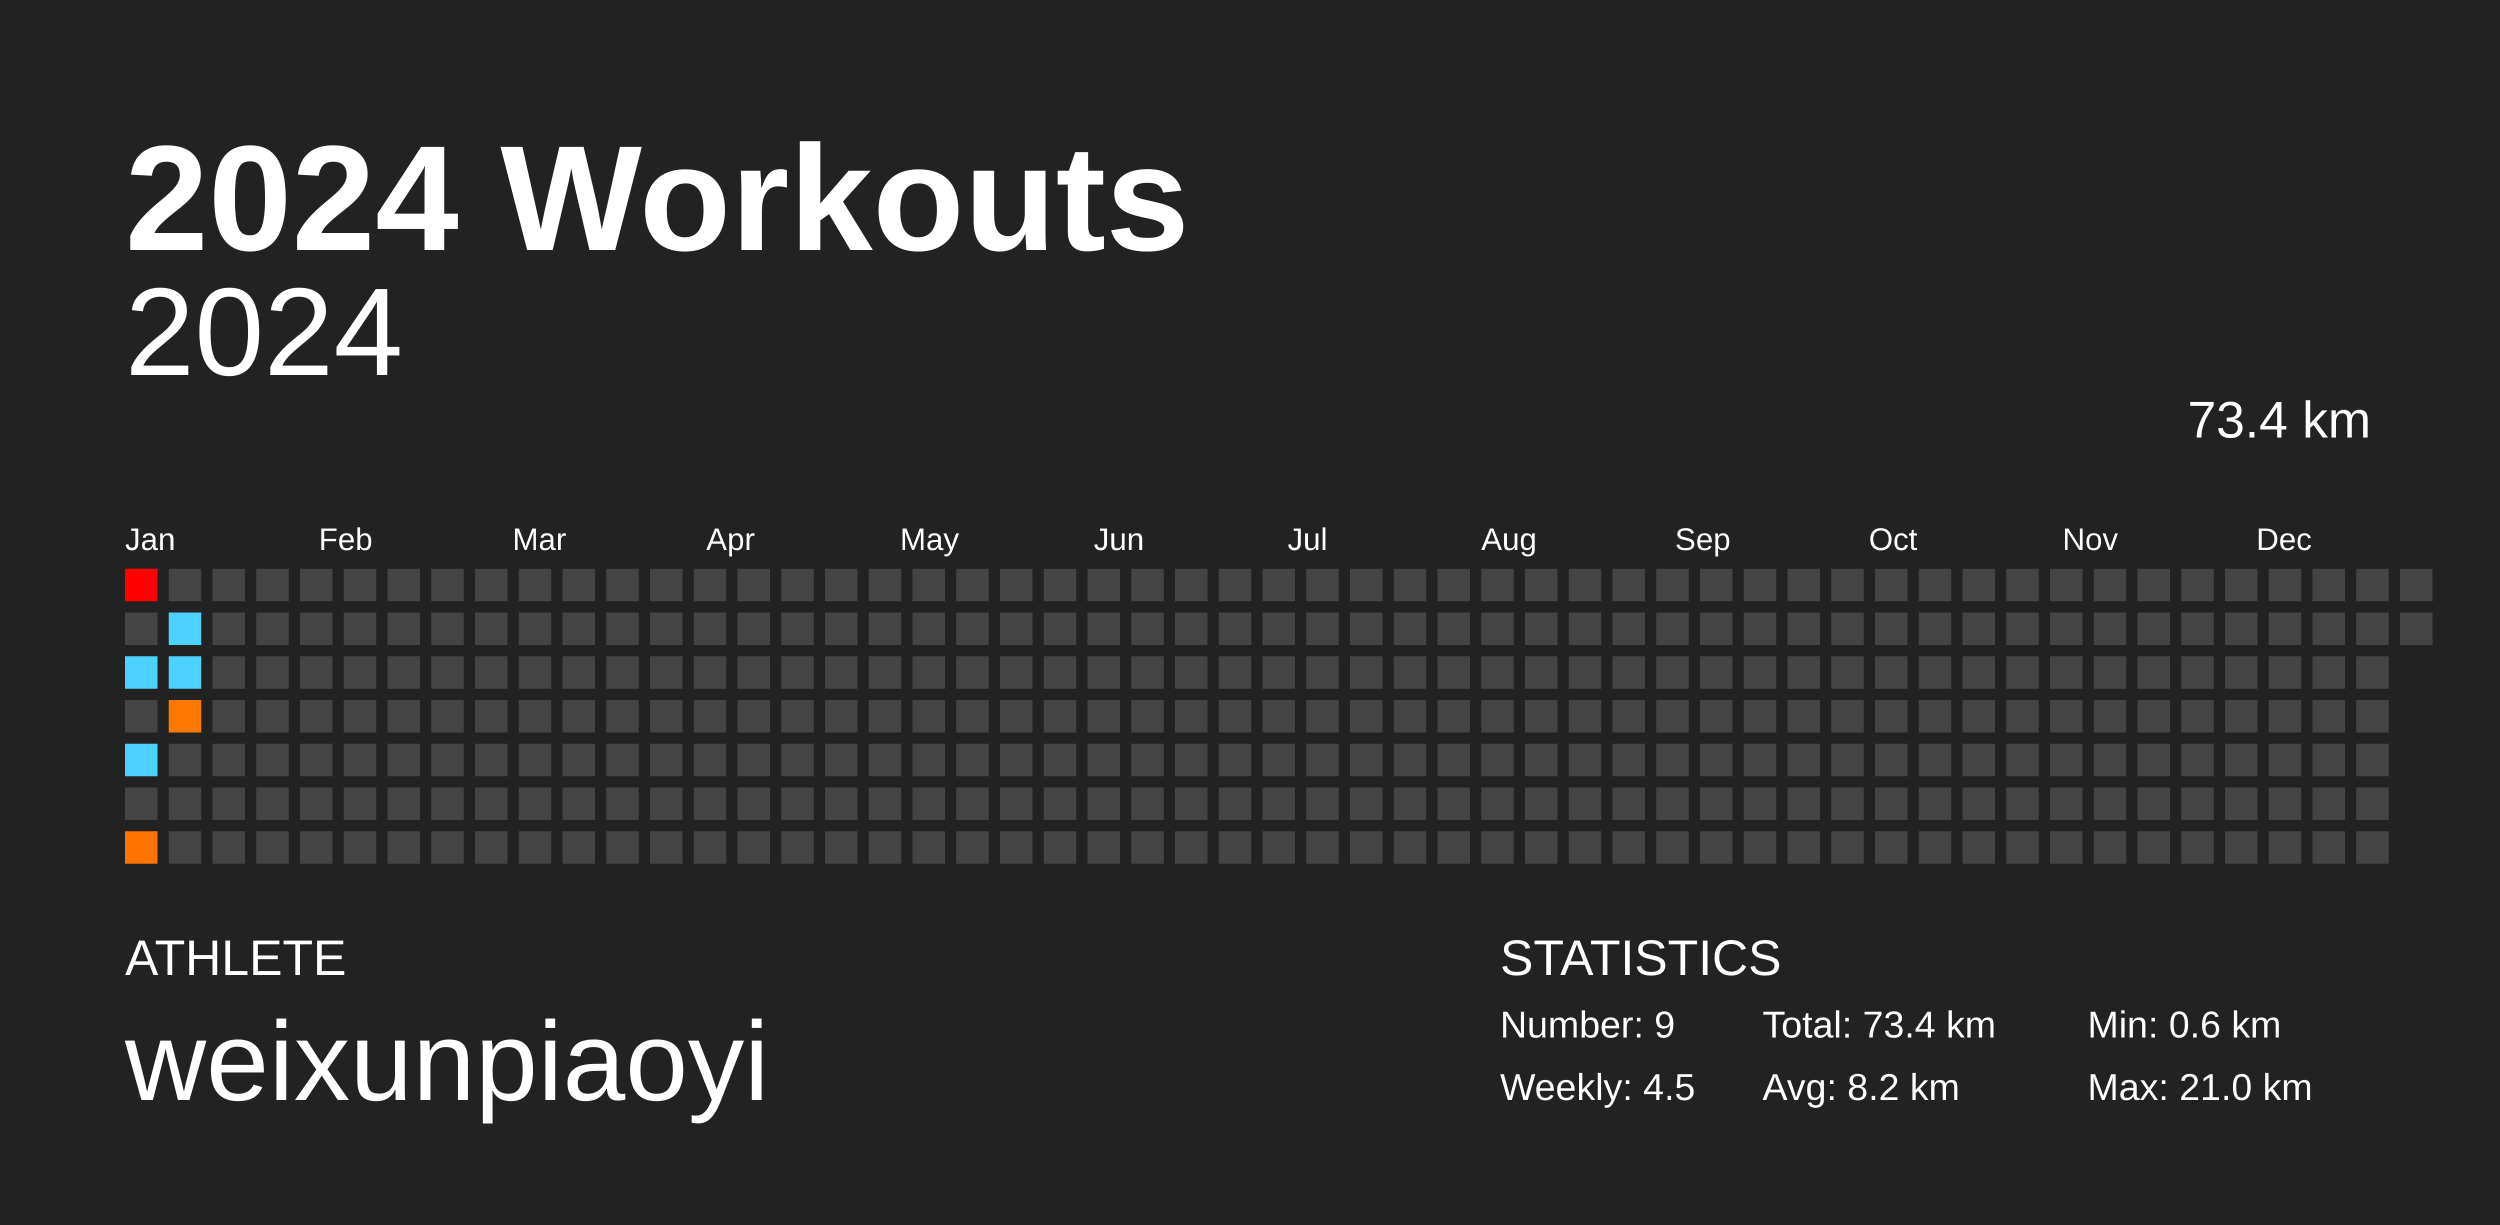
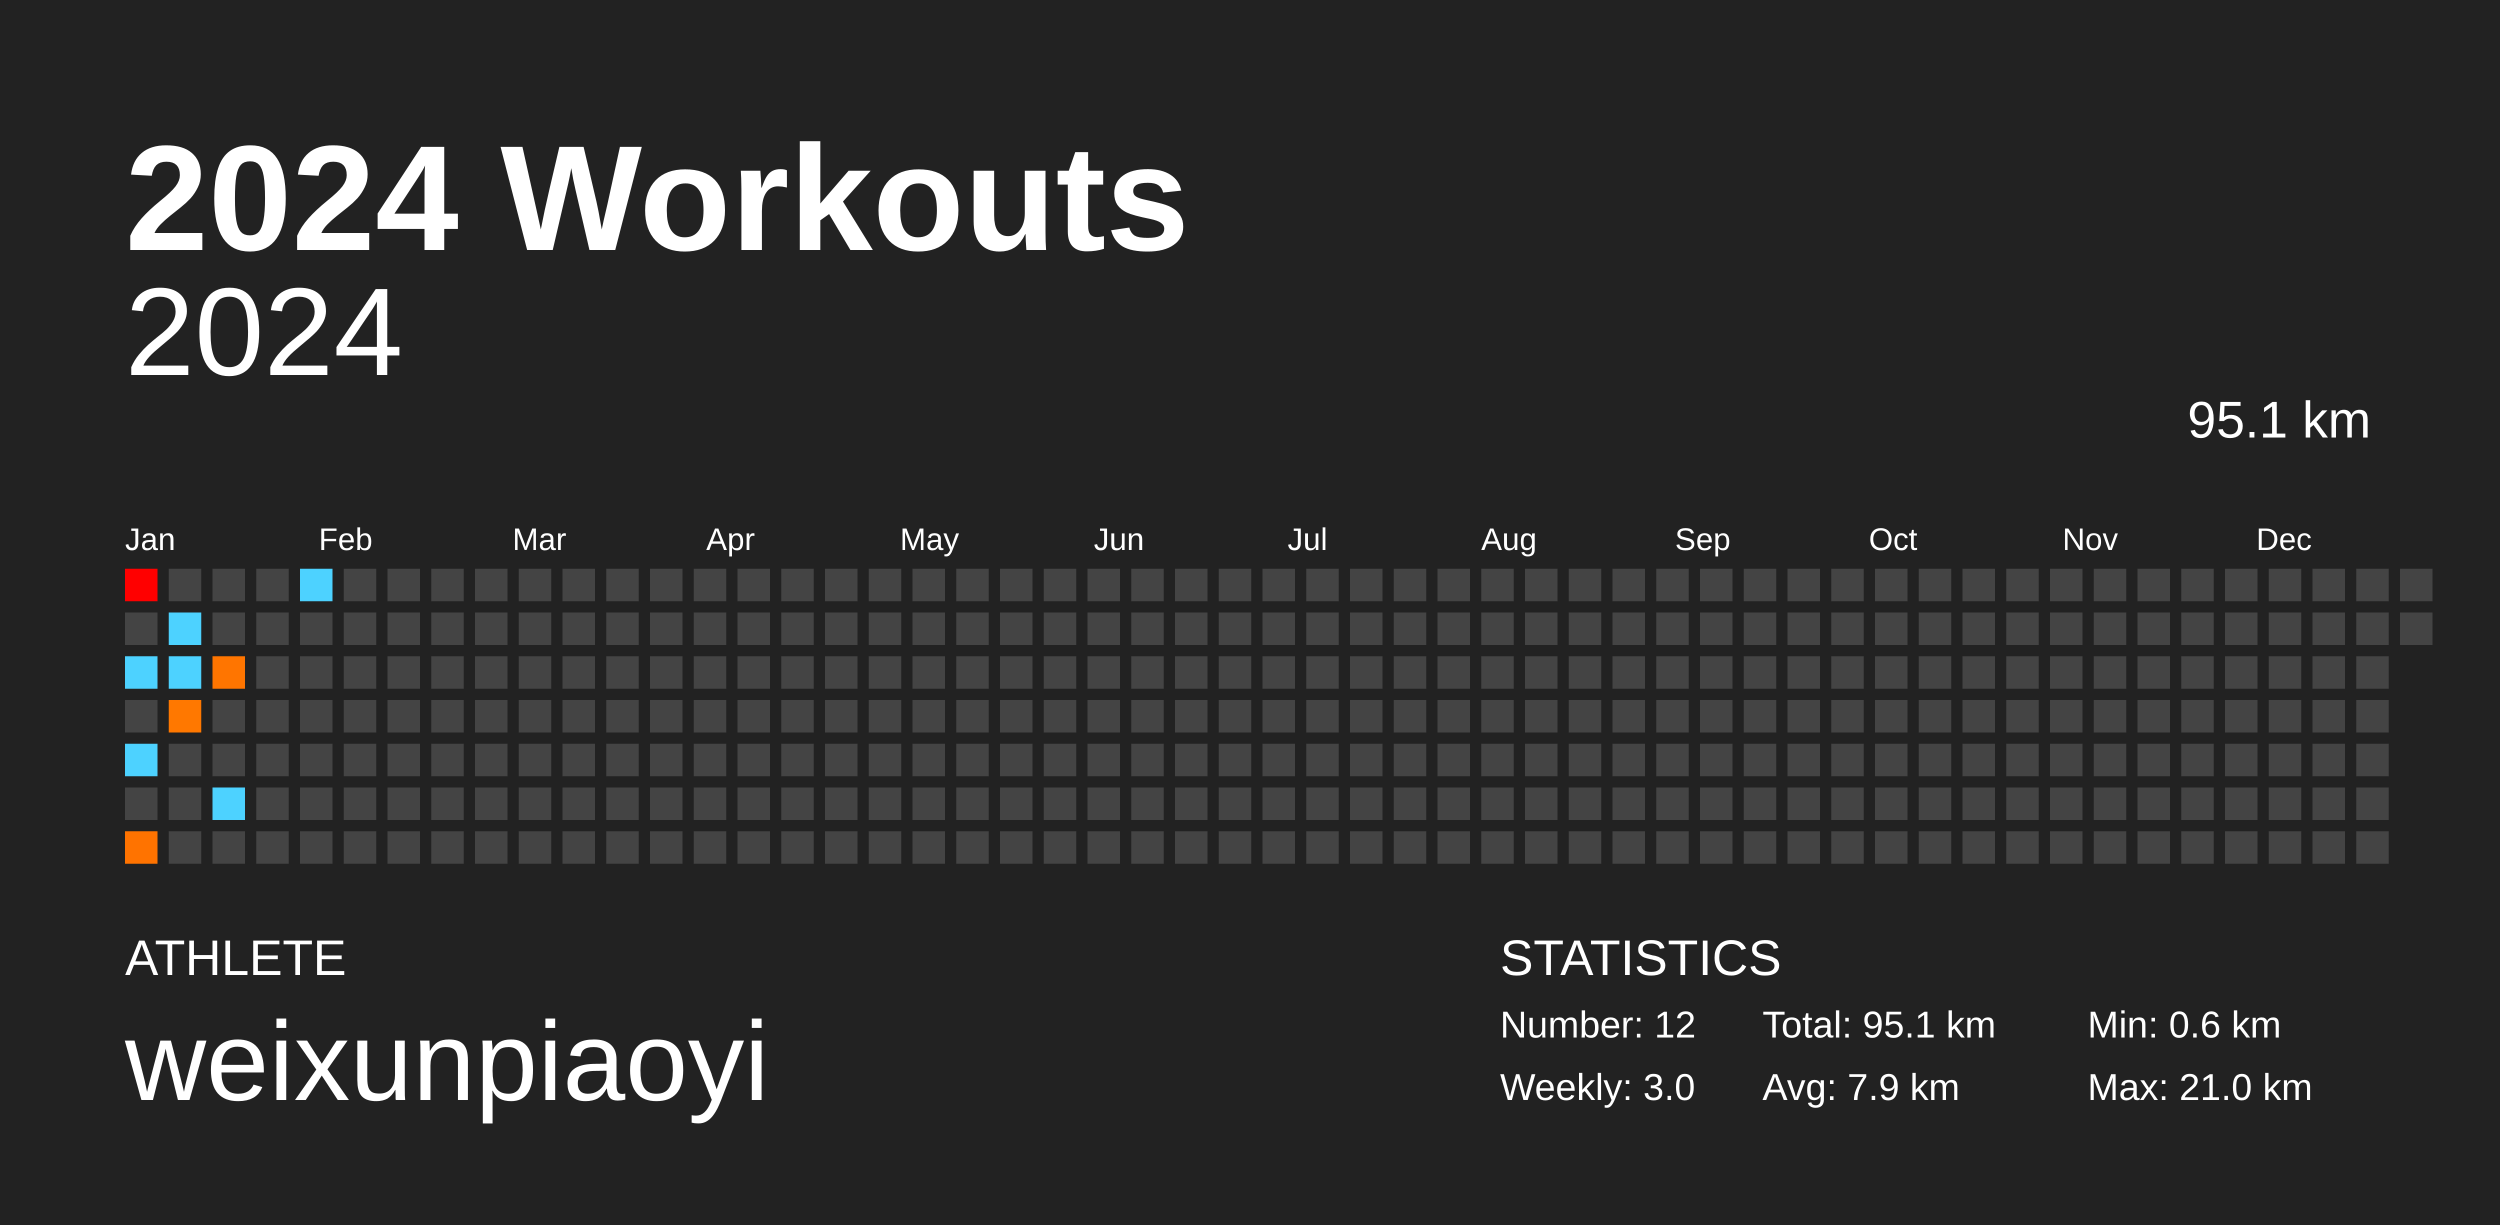
<svg xmlns="http://www.w3.org/2000/svg" baseProfile="full" height="98mm" version="1.1" viewBox="0,0,200,98" width="200mm">
  <defs />
  <rect fill="#222222" height="98" width="200" x="0" y="0" />
  <text fill="#FFFFFF" style="font-size:12px; font-family:Arial; font-weight:bold;" x="10" y="20">2024 Workouts</text>
  <text fill="#FFFFFF" style="font-size:4px; font-family:Arial" x="10" y="78">ATHLETE</text>
  <text fill="#FFFFFF" style="font-size:9px; font-family:Arial" x="10" y="88">weixunpiaoyi</text>
  <text fill="#FFFFFF" style="font-size:4px; font-family:Arial" x="120" y="78">STATISTICS</text>
-   <text fill="#FFFFFF" style="font-size:3px; font-family:Arial" x="120" y="83">Number: 9</text>
-   <text fill="#FFFFFF" style="font-size:3px; font-family:Arial" x="120" y="88">Weekly: 4.5</text>
-   <text fill="#FFFFFF" style="font-size:3px; font-family:Arial" x="141" y="83">Total: 73.4 km</text>
-   <text fill="#FFFFFF" style="font-size:3px; font-family:Arial" x="141" y="88">Avg: 8.2 km</text>
+   <text fill="#FFFFFF" style="font-size:3px; font-family:Arial" x="120" y="83">Number: 12</text>
+   <text fill="#FFFFFF" style="font-size:3px; font-family:Arial" x="120" y="88">Weekly: 3.0</text>
+   <text fill="#FFFFFF" style="font-size:3px; font-family:Arial" x="141" y="83">Total: 95.1 km</text>
+   <text fill="#FFFFFF" style="font-size:3px; font-family:Arial" x="141" y="88">Avg: 7.9 km</text>
  <text fill="#FFFFFF" style="font-size:3px; font-family:Arial" x="167" y="83">Min: 0.6 km</text>
  <text fill="#FFFFFF" style="font-size:3px; font-family:Arial" x="167" y="88">Max: 21.0 km</text>
  <text alignment-baseline="hanging" fill="#FFFFFF" style="font-size:10.0px; font-family:Arial;" x="10" y="30">2024</text>
-   <text alignment-baseline="hanging" fill="#FFFFFF" style="font-size:4.125px; font-family:Arial;" x="175" y="35">73.4 km</text>
+   <text alignment-baseline="hanging" fill="#FFFFFF" style="font-size:4.125px; font-family:Arial;" x="175" y="35">95.1 km</text>
  <text fill="#FFFFFF" style="font-size:2.5px; font-family:Arial" x="10.0" y="44">Jan</text>
  <text fill="#FFFFFF" style="font-size:2.5px; font-family:Arial" x="25.5" y="44">Feb</text>
  <text fill="#FFFFFF" style="font-size:2.5px; font-family:Arial" x="41.0" y="44">Mar</text>
  <text fill="#FFFFFF" style="font-size:2.5px; font-family:Arial" x="56.5" y="44">Apr</text>
  <text fill="#FFFFFF" style="font-size:2.5px; font-family:Arial" x="72.0" y="44">May</text>
  <text fill="#FFFFFF" style="font-size:2.5px; font-family:Arial" x="87.5" y="44">Jun</text>
  <text fill="#FFFFFF" style="font-size:2.5px; font-family:Arial" x="103.0" y="44">Jul</text>
  <text fill="#FFFFFF" style="font-size:2.5px; font-family:Arial" x="118.5" y="44">Aug</text>
  <text fill="#FFFFFF" style="font-size:2.5px; font-family:Arial" x="134.0" y="44">Sep</text>
  <text fill="#FFFFFF" style="font-size:2.5px; font-family:Arial" x="149.5" y="44">Oct</text>
  <text fill="#FFFFFF" style="font-size:2.5px; font-family:Arial" x="165.0" y="44">Nov</text>
  <text fill="#FFFFFF" style="font-size:2.5px; font-family:Arial" x="180.5" y="44">Dec</text>
  <rect fill="red" height="2.6" width="2.6" x="10.0" y="45.5" />
  <rect fill="#444444" height="2.6" width="2.6" x="10.0" y="49.0" />
  <rect fill="#4dd2ff" height="2.6" width="2.6" x="10.0" y="52.5" />
  <rect fill="#444444" height="2.6" width="2.6" x="10.0" y="56.0" />
  <rect fill="#4dd2ff" height="2.6" width="2.6" x="10.0" y="59.5" />
  <rect fill="#444444" height="2.6" width="2.6" x="10.0" y="63.0" />
-   <rect fill="#ff7400" height="2.6" width="2.6" x="10.0" y="66.5" />
+   <rect fill="#ff7300" height="2.6" width="2.6" x="10.0" y="66.5" />
  <rect fill="#444444" height="2.6" width="2.6" x="13.5" y="45.5" />
  <rect fill="#4dd2ff" height="2.6" width="2.6" x="13.5" y="49.0" />
  <rect fill="#4dd2ff" height="2.6" width="2.6" x="13.5" y="52.5" />
-   <rect fill="#ff7900" height="2.6" width="2.6" x="13.5" y="56.0" />
+   <rect fill="#ff7800" height="2.6" width="2.6" x="13.5" y="56.0" />
  <rect fill="#444444" height="2.6" width="2.6" x="13.5" y="59.5" />
  <rect fill="#444444" height="2.6" width="2.6" x="13.5" y="63.0" />
  <rect fill="#444444" height="2.6" width="2.6" x="13.5" y="66.5" />
  <rect fill="#444444" height="2.6" width="2.6" x="17.0" y="45.5" />
  <rect fill="#444444" height="2.6" width="2.6" x="17.0" y="49.0" />
-   <rect fill="#444444" height="2.6" width="2.6" x="17.0" y="52.5" />
+   <rect fill="#ff7500" height="2.6" width="2.6" x="17.0" y="52.5" />
  <rect fill="#444444" height="2.6" width="2.6" x="17.0" y="56.0" />
  <rect fill="#444444" height="2.6" width="2.6" x="17.0" y="59.5" />
-   <rect fill="#444444" height="2.6" width="2.6" x="17.0" y="63.0" />
+   <rect fill="#4dd2ff" height="2.6" width="2.6" x="17.0" y="63.0" />
  <rect fill="#444444" height="2.6" width="2.6" x="17.0" y="66.5" />
  <rect fill="#444444" height="2.6" width="2.6" x="20.5" y="45.5" />
  <rect fill="#444444" height="2.6" width="2.6" x="20.5" y="49.0" />
  <rect fill="#444444" height="2.6" width="2.6" x="20.5" y="52.5" />
  <rect fill="#444444" height="2.6" width="2.6" x="20.5" y="56.0" />
  <rect fill="#444444" height="2.6" width="2.6" x="20.5" y="59.5" />
  <rect fill="#444444" height="2.6" width="2.6" x="20.5" y="63.0" />
  <rect fill="#444444" height="2.6" width="2.6" x="20.5" y="66.5" />
-   <rect fill="#444444" height="2.6" width="2.6" x="24.0" y="45.5" />
+   <rect fill="#4dd2ff" height="2.6" width="2.6" x="24.0" y="45.5" />
  <rect fill="#444444" height="2.6" width="2.6" x="24.0" y="49.0" />
  <rect fill="#444444" height="2.6" width="2.6" x="24.0" y="52.5" />
  <rect fill="#444444" height="2.6" width="2.6" x="24.0" y="56.0" />
  <rect fill="#444444" height="2.6" width="2.6" x="24.0" y="59.5" />
  <rect fill="#444444" height="2.6" width="2.6" x="24.0" y="63.0" />
  <rect fill="#444444" height="2.6" width="2.6" x="24.0" y="66.5" />
  <rect fill="#444444" height="2.6" width="2.6" x="27.5" y="45.5" />
  <rect fill="#444444" height="2.6" width="2.6" x="27.5" y="49.0" />
  <rect fill="#444444" height="2.6" width="2.6" x="27.5" y="52.5" />
  <rect fill="#444444" height="2.6" width="2.6" x="27.5" y="56.0" />
  <rect fill="#444444" height="2.6" width="2.6" x="27.5" y="59.5" />
  <rect fill="#444444" height="2.6" width="2.6" x="27.5" y="63.0" />
  <rect fill="#444444" height="2.6" width="2.6" x="27.5" y="66.5" />
  <rect fill="#444444" height="2.6" width="2.6" x="31.0" y="45.5" />
  <rect fill="#444444" height="2.6" width="2.6" x="31.0" y="49.0" />
  <rect fill="#444444" height="2.6" width="2.6" x="31.0" y="52.5" />
  <rect fill="#444444" height="2.6" width="2.6" x="31.0" y="56.0" />
  <rect fill="#444444" height="2.6" width="2.6" x="31.0" y="59.5" />
  <rect fill="#444444" height="2.6" width="2.6" x="31.0" y="63.0" />
  <rect fill="#444444" height="2.6" width="2.6" x="31.0" y="66.5" />
  <rect fill="#444444" height="2.6" width="2.6" x="34.5" y="45.5" />
  <rect fill="#444444" height="2.6" width="2.6" x="34.5" y="49.0" />
  <rect fill="#444444" height="2.6" width="2.6" x="34.5" y="52.5" />
  <rect fill="#444444" height="2.6" width="2.6" x="34.5" y="56.0" />
  <rect fill="#444444" height="2.6" width="2.6" x="34.5" y="59.5" />
  <rect fill="#444444" height="2.6" width="2.6" x="34.5" y="63.0" />
  <rect fill="#444444" height="2.6" width="2.6" x="34.5" y="66.5" />
  <rect fill="#444444" height="2.6" width="2.6" x="38.0" y="45.5" />
  <rect fill="#444444" height="2.6" width="2.6" x="38.0" y="49.0" />
  <rect fill="#444444" height="2.6" width="2.6" x="38.0" y="52.5" />
  <rect fill="#444444" height="2.6" width="2.6" x="38.0" y="56.0" />
  <rect fill="#444444" height="2.6" width="2.6" x="38.0" y="59.5" />
  <rect fill="#444444" height="2.6" width="2.6" x="38.0" y="63.0" />
  <rect fill="#444444" height="2.6" width="2.6" x="38.0" y="66.5" />
  <rect fill="#444444" height="2.6" width="2.6" x="41.5" y="45.5" />
  <rect fill="#444444" height="2.6" width="2.6" x="41.5" y="49.0" />
  <rect fill="#444444" height="2.6" width="2.6" x="41.5" y="52.5" />
  <rect fill="#444444" height="2.6" width="2.6" x="41.5" y="56.0" />
  <rect fill="#444444" height="2.6" width="2.6" x="41.5" y="59.5" />
  <rect fill="#444444" height="2.6" width="2.6" x="41.5" y="63.0" />
  <rect fill="#444444" height="2.6" width="2.6" x="41.5" y="66.5" />
  <rect fill="#444444" height="2.6" width="2.6" x="45.0" y="45.5" />
  <rect fill="#444444" height="2.6" width="2.6" x="45.0" y="49.0" />
  <rect fill="#444444" height="2.6" width="2.6" x="45.0" y="52.5" />
  <rect fill="#444444" height="2.6" width="2.6" x="45.0" y="56.0" />
  <rect fill="#444444" height="2.6" width="2.6" x="45.0" y="59.5" />
  <rect fill="#444444" height="2.6" width="2.6" x="45.0" y="63.0" />
  <rect fill="#444444" height="2.6" width="2.6" x="45.0" y="66.5" />
  <rect fill="#444444" height="2.6" width="2.6" x="48.5" y="45.5" />
  <rect fill="#444444" height="2.6" width="2.6" x="48.5" y="49.0" />
  <rect fill="#444444" height="2.6" width="2.6" x="48.5" y="52.5" />
  <rect fill="#444444" height="2.6" width="2.6" x="48.5" y="56.0" />
  <rect fill="#444444" height="2.6" width="2.6" x="48.5" y="59.5" />
  <rect fill="#444444" height="2.6" width="2.6" x="48.5" y="63.0" />
  <rect fill="#444444" height="2.6" width="2.6" x="48.5" y="66.5" />
  <rect fill="#444444" height="2.6" width="2.6" x="52.0" y="45.5" />
  <rect fill="#444444" height="2.6" width="2.6" x="52.0" y="49.0" />
  <rect fill="#444444" height="2.6" width="2.6" x="52.0" y="52.5" />
  <rect fill="#444444" height="2.6" width="2.6" x="52.0" y="56.0" />
  <rect fill="#444444" height="2.6" width="2.6" x="52.0" y="59.5" />
  <rect fill="#444444" height="2.6" width="2.6" x="52.0" y="63.0" />
  <rect fill="#444444" height="2.6" width="2.6" x="52.0" y="66.5" />
  <rect fill="#444444" height="2.6" width="2.6" x="55.5" y="45.5" />
  <rect fill="#444444" height="2.6" width="2.6" x="55.5" y="49.0" />
  <rect fill="#444444" height="2.6" width="2.6" x="55.5" y="52.5" />
  <rect fill="#444444" height="2.6" width="2.6" x="55.5" y="56.0" />
  <rect fill="#444444" height="2.6" width="2.6" x="55.5" y="59.5" />
  <rect fill="#444444" height="2.6" width="2.6" x="55.5" y="63.0" />
  <rect fill="#444444" height="2.6" width="2.6" x="55.5" y="66.5" />
  <rect fill="#444444" height="2.6" width="2.6" x="59.0" y="45.5" />
  <rect fill="#444444" height="2.6" width="2.6" x="59.0" y="49.0" />
  <rect fill="#444444" height="2.6" width="2.6" x="59.0" y="52.5" />
  <rect fill="#444444" height="2.6" width="2.6" x="59.0" y="56.0" />
  <rect fill="#444444" height="2.6" width="2.6" x="59.0" y="59.5" />
  <rect fill="#444444" height="2.6" width="2.6" x="59.0" y="63.0" />
  <rect fill="#444444" height="2.6" width="2.6" x="59.0" y="66.5" />
  <rect fill="#444444" height="2.6" width="2.6" x="62.5" y="45.5" />
  <rect fill="#444444" height="2.6" width="2.6" x="62.5" y="49.0" />
  <rect fill="#444444" height="2.6" width="2.6" x="62.5" y="52.5" />
  <rect fill="#444444" height="2.6" width="2.6" x="62.5" y="56.0" />
  <rect fill="#444444" height="2.6" width="2.6" x="62.5" y="59.5" />
  <rect fill="#444444" height="2.6" width="2.6" x="62.5" y="63.0" />
  <rect fill="#444444" height="2.6" width="2.6" x="62.5" y="66.5" />
  <rect fill="#444444" height="2.6" width="2.6" x="66.0" y="45.5" />
  <rect fill="#444444" height="2.6" width="2.6" x="66.0" y="49.0" />
  <rect fill="#444444" height="2.6" width="2.6" x="66.0" y="52.5" />
  <rect fill="#444444" height="2.6" width="2.6" x="66.0" y="56.0" />
  <rect fill="#444444" height="2.6" width="2.6" x="66.0" y="59.5" />
  <rect fill="#444444" height="2.6" width="2.6" x="66.0" y="63.0" />
  <rect fill="#444444" height="2.6" width="2.6" x="66.0" y="66.5" />
  <rect fill="#444444" height="2.6" width="2.6" x="69.5" y="45.5" />
  <rect fill="#444444" height="2.6" width="2.6" x="69.5" y="49.0" />
  <rect fill="#444444" height="2.6" width="2.6" x="69.5" y="52.5" />
  <rect fill="#444444" height="2.6" width="2.6" x="69.5" y="56.0" />
  <rect fill="#444444" height="2.6" width="2.6" x="69.5" y="59.5" />
  <rect fill="#444444" height="2.6" width="2.6" x="69.5" y="63.0" />
  <rect fill="#444444" height="2.6" width="2.6" x="69.5" y="66.5" />
  <rect fill="#444444" height="2.6" width="2.6" x="73.0" y="45.5" />
  <rect fill="#444444" height="2.6" width="2.6" x="73.0" y="49.0" />
  <rect fill="#444444" height="2.6" width="2.6" x="73.0" y="52.5" />
  <rect fill="#444444" height="2.6" width="2.6" x="73.0" y="56.0" />
  <rect fill="#444444" height="2.6" width="2.6" x="73.0" y="59.5" />
  <rect fill="#444444" height="2.6" width="2.6" x="73.0" y="63.0" />
  <rect fill="#444444" height="2.6" width="2.6" x="73.0" y="66.5" />
  <rect fill="#444444" height="2.6" width="2.6" x="76.5" y="45.5" />
  <rect fill="#444444" height="2.6" width="2.6" x="76.5" y="49.0" />
  <rect fill="#444444" height="2.6" width="2.6" x="76.5" y="52.5" />
  <rect fill="#444444" height="2.6" width="2.6" x="76.5" y="56.0" />
  <rect fill="#444444" height="2.6" width="2.6" x="76.5" y="59.5" />
  <rect fill="#444444" height="2.6" width="2.6" x="76.5" y="63.0" />
  <rect fill="#444444" height="2.6" width="2.6" x="76.5" y="66.5" />
  <rect fill="#444444" height="2.6" width="2.6" x="80.0" y="45.5" />
  <rect fill="#444444" height="2.6" width="2.6" x="80.0" y="49.0" />
  <rect fill="#444444" height="2.6" width="2.6" x="80.0" y="52.5" />
  <rect fill="#444444" height="2.6" width="2.6" x="80.0" y="56.0" />
  <rect fill="#444444" height="2.6" width="2.6" x="80.0" y="59.5" />
  <rect fill="#444444" height="2.6" width="2.6" x="80.0" y="63.0" />
  <rect fill="#444444" height="2.6" width="2.6" x="80.0" y="66.5" />
  <rect fill="#444444" height="2.6" width="2.6" x="83.5" y="45.5" />
  <rect fill="#444444" height="2.6" width="2.6" x="83.5" y="49.0" />
  <rect fill="#444444" height="2.6" width="2.6" x="83.5" y="52.5" />
  <rect fill="#444444" height="2.6" width="2.6" x="83.5" y="56.0" />
  <rect fill="#444444" height="2.6" width="2.6" x="83.5" y="59.5" />
  <rect fill="#444444" height="2.6" width="2.6" x="83.5" y="63.0" />
  <rect fill="#444444" height="2.6" width="2.6" x="83.5" y="66.5" />
  <rect fill="#444444" height="2.6" width="2.6" x="87.0" y="45.5" />
  <rect fill="#444444" height="2.6" width="2.6" x="87.0" y="49.0" />
  <rect fill="#444444" height="2.6" width="2.6" x="87.0" y="52.5" />
  <rect fill="#444444" height="2.6" width="2.6" x="87.0" y="56.0" />
  <rect fill="#444444" height="2.6" width="2.6" x="87.0" y="59.5" />
  <rect fill="#444444" height="2.6" width="2.6" x="87.0" y="63.0" />
  <rect fill="#444444" height="2.6" width="2.6" x="87.0" y="66.5" />
  <rect fill="#444444" height="2.6" width="2.6" x="90.5" y="45.5" />
  <rect fill="#444444" height="2.6" width="2.6" x="90.5" y="49.0" />
  <rect fill="#444444" height="2.6" width="2.6" x="90.5" y="52.5" />
  <rect fill="#444444" height="2.6" width="2.6" x="90.5" y="56.0" />
  <rect fill="#444444" height="2.6" width="2.6" x="90.5" y="59.5" />
  <rect fill="#444444" height="2.6" width="2.6" x="90.5" y="63.0" />
  <rect fill="#444444" height="2.6" width="2.6" x="90.5" y="66.5" />
  <rect fill="#444444" height="2.6" width="2.6" x="94.0" y="45.5" />
  <rect fill="#444444" height="2.6" width="2.6" x="94.0" y="49.0" />
  <rect fill="#444444" height="2.6" width="2.6" x="94.0" y="52.5" />
  <rect fill="#444444" height="2.6" width="2.6" x="94.0" y="56.0" />
  <rect fill="#444444" height="2.6" width="2.6" x="94.0" y="59.5" />
  <rect fill="#444444" height="2.6" width="2.6" x="94.0" y="63.0" />
  <rect fill="#444444" height="2.6" width="2.6" x="94.0" y="66.5" />
  <rect fill="#444444" height="2.6" width="2.6" x="97.5" y="45.5" />
  <rect fill="#444444" height="2.6" width="2.6" x="97.5" y="49.0" />
  <rect fill="#444444" height="2.6" width="2.6" x="97.5" y="52.5" />
  <rect fill="#444444" height="2.6" width="2.6" x="97.5" y="56.0" />
  <rect fill="#444444" height="2.6" width="2.6" x="97.5" y="59.5" />
  <rect fill="#444444" height="2.6" width="2.6" x="97.5" y="63.0" />
  <rect fill="#444444" height="2.6" width="2.6" x="97.5" y="66.5" />
  <rect fill="#444444" height="2.6" width="2.6" x="101.0" y="45.5" />
  <rect fill="#444444" height="2.6" width="2.6" x="101.0" y="49.0" />
  <rect fill="#444444" height="2.6" width="2.6" x="101.0" y="52.5" />
  <rect fill="#444444" height="2.6" width="2.6" x="101.0" y="56.0" />
  <rect fill="#444444" height="2.6" width="2.6" x="101.0" y="59.5" />
  <rect fill="#444444" height="2.6" width="2.6" x="101.0" y="63.0" />
  <rect fill="#444444" height="2.6" width="2.6" x="101.0" y="66.5" />
  <rect fill="#444444" height="2.6" width="2.6" x="104.5" y="45.5" />
  <rect fill="#444444" height="2.6" width="2.6" x="104.5" y="49.0" />
  <rect fill="#444444" height="2.6" width="2.6" x="104.5" y="52.5" />
  <rect fill="#444444" height="2.6" width="2.6" x="104.5" y="56.0" />
  <rect fill="#444444" height="2.6" width="2.6" x="104.5" y="59.5" />
  <rect fill="#444444" height="2.6" width="2.6" x="104.5" y="63.0" />
  <rect fill="#444444" height="2.6" width="2.6" x="104.5" y="66.5" />
  <rect fill="#444444" height="2.6" width="2.6" x="108.0" y="45.5" />
  <rect fill="#444444" height="2.6" width="2.6" x="108.0" y="49.0" />
  <rect fill="#444444" height="2.6" width="2.6" x="108.0" y="52.5" />
  <rect fill="#444444" height="2.6" width="2.6" x="108.0" y="56.0" />
  <rect fill="#444444" height="2.6" width="2.6" x="108.0" y="59.5" />
  <rect fill="#444444" height="2.6" width="2.6" x="108.0" y="63.0" />
  <rect fill="#444444" height="2.6" width="2.6" x="108.0" y="66.5" />
  <rect fill="#444444" height="2.6" width="2.6" x="111.5" y="45.5" />
  <rect fill="#444444" height="2.6" width="2.6" x="111.5" y="49.0" />
  <rect fill="#444444" height="2.6" width="2.6" x="111.5" y="52.5" />
  <rect fill="#444444" height="2.6" width="2.6" x="111.5" y="56.0" />
  <rect fill="#444444" height="2.6" width="2.6" x="111.5" y="59.5" />
  <rect fill="#444444" height="2.6" width="2.6" x="111.5" y="63.0" />
  <rect fill="#444444" height="2.6" width="2.6" x="111.5" y="66.5" />
  <rect fill="#444444" height="2.6" width="2.6" x="115.0" y="45.5" />
  <rect fill="#444444" height="2.6" width="2.6" x="115.0" y="49.0" />
  <rect fill="#444444" height="2.6" width="2.6" x="115.0" y="52.5" />
  <rect fill="#444444" height="2.6" width="2.6" x="115.0" y="56.0" />
  <rect fill="#444444" height="2.6" width="2.6" x="115.0" y="59.5" />
  <rect fill="#444444" height="2.6" width="2.6" x="115.0" y="63.0" />
  <rect fill="#444444" height="2.6" width="2.6" x="115.0" y="66.5" />
  <rect fill="#444444" height="2.6" width="2.6" x="118.5" y="45.5" />
  <rect fill="#444444" height="2.6" width="2.6" x="118.5" y="49.0" />
  <rect fill="#444444" height="2.6" width="2.6" x="118.5" y="52.5" />
  <rect fill="#444444" height="2.6" width="2.6" x="118.5" y="56.0" />
  <rect fill="#444444" height="2.6" width="2.6" x="118.5" y="59.5" />
  <rect fill="#444444" height="2.6" width="2.6" x="118.5" y="63.0" />
  <rect fill="#444444" height="2.6" width="2.6" x="118.5" y="66.5" />
  <rect fill="#444444" height="2.6" width="2.6" x="122.0" y="45.5" />
  <rect fill="#444444" height="2.6" width="2.6" x="122.0" y="49.0" />
  <rect fill="#444444" height="2.6" width="2.6" x="122.0" y="52.5" />
  <rect fill="#444444" height="2.6" width="2.6" x="122.0" y="56.0" />
  <rect fill="#444444" height="2.6" width="2.6" x="122.0" y="59.5" />
  <rect fill="#444444" height="2.6" width="2.6" x="122.0" y="63.0" />
  <rect fill="#444444" height="2.6" width="2.6" x="122.0" y="66.5" />
  <rect fill="#444444" height="2.6" width="2.6" x="125.5" y="45.5" />
  <rect fill="#444444" height="2.6" width="2.6" x="125.5" y="49.0" />
  <rect fill="#444444" height="2.6" width="2.6" x="125.5" y="52.5" />
  <rect fill="#444444" height="2.6" width="2.6" x="125.5" y="56.0" />
  <rect fill="#444444" height="2.6" width="2.6" x="125.5" y="59.5" />
  <rect fill="#444444" height="2.6" width="2.6" x="125.5" y="63.0" />
  <rect fill="#444444" height="2.6" width="2.6" x="125.5" y="66.5" />
  <rect fill="#444444" height="2.6" width="2.6" x="129.0" y="45.5" />
  <rect fill="#444444" height="2.6" width="2.6" x="129.0" y="49.0" />
  <rect fill="#444444" height="2.6" width="2.6" x="129.0" y="52.5" />
  <rect fill="#444444" height="2.6" width="2.6" x="129.0" y="56.0" />
  <rect fill="#444444" height="2.6" width="2.6" x="129.0" y="59.5" />
  <rect fill="#444444" height="2.6" width="2.6" x="129.0" y="63.0" />
  <rect fill="#444444" height="2.6" width="2.6" x="129.0" y="66.5" />
  <rect fill="#444444" height="2.6" width="2.6" x="132.5" y="45.5" />
  <rect fill="#444444" height="2.6" width="2.6" x="132.5" y="49.0" />
  <rect fill="#444444" height="2.6" width="2.6" x="132.5" y="52.5" />
  <rect fill="#444444" height="2.6" width="2.6" x="132.5" y="56.0" />
  <rect fill="#444444" height="2.6" width="2.6" x="132.5" y="59.5" />
  <rect fill="#444444" height="2.6" width="2.6" x="132.5" y="63.0" />
  <rect fill="#444444" height="2.6" width="2.6" x="132.5" y="66.5" />
  <rect fill="#444444" height="2.6" width="2.6" x="136.0" y="45.5" />
  <rect fill="#444444" height="2.6" width="2.6" x="136.0" y="49.0" />
  <rect fill="#444444" height="2.6" width="2.6" x="136.0" y="52.5" />
  <rect fill="#444444" height="2.6" width="2.6" x="136.0" y="56.0" />
  <rect fill="#444444" height="2.6" width="2.6" x="136.0" y="59.5" />
  <rect fill="#444444" height="2.6" width="2.6" x="136.0" y="63.0" />
  <rect fill="#444444" height="2.6" width="2.6" x="136.0" y="66.5" />
  <rect fill="#444444" height="2.6" width="2.6" x="139.5" y="45.5" />
  <rect fill="#444444" height="2.6" width="2.6" x="139.5" y="49.0" />
  <rect fill="#444444" height="2.6" width="2.6" x="139.5" y="52.5" />
  <rect fill="#444444" height="2.6" width="2.6" x="139.5" y="56.0" />
  <rect fill="#444444" height="2.6" width="2.6" x="139.5" y="59.5" />
  <rect fill="#444444" height="2.6" width="2.6" x="139.5" y="63.0" />
  <rect fill="#444444" height="2.6" width="2.6" x="139.5" y="66.5" />
  <rect fill="#444444" height="2.6" width="2.6" x="143.0" y="45.5" />
  <rect fill="#444444" height="2.6" width="2.6" x="143.0" y="49.0" />
  <rect fill="#444444" height="2.6" width="2.6" x="143.0" y="52.5" />
  <rect fill="#444444" height="2.6" width="2.6" x="143.0" y="56.0" />
  <rect fill="#444444" height="2.6" width="2.6" x="143.0" y="59.5" />
  <rect fill="#444444" height="2.6" width="2.6" x="143.0" y="63.0" />
  <rect fill="#444444" height="2.6" width="2.6" x="143.0" y="66.5" />
  <rect fill="#444444" height="2.6" width="2.6" x="146.5" y="45.5" />
  <rect fill="#444444" height="2.6" width="2.6" x="146.5" y="49.0" />
  <rect fill="#444444" height="2.6" width="2.6" x="146.5" y="52.5" />
  <rect fill="#444444" height="2.6" width="2.6" x="146.5" y="56.0" />
  <rect fill="#444444" height="2.6" width="2.6" x="146.5" y="59.5" />
  <rect fill="#444444" height="2.6" width="2.6" x="146.5" y="63.0" />
  <rect fill="#444444" height="2.6" width="2.6" x="146.5" y="66.5" />
  <rect fill="#444444" height="2.6" width="2.6" x="150.0" y="45.5" />
  <rect fill="#444444" height="2.6" width="2.6" x="150.0" y="49.0" />
  <rect fill="#444444" height="2.6" width="2.6" x="150.0" y="52.5" />
  <rect fill="#444444" height="2.6" width="2.6" x="150.0" y="56.0" />
  <rect fill="#444444" height="2.6" width="2.6" x="150.0" y="59.5" />
  <rect fill="#444444" height="2.6" width="2.6" x="150.0" y="63.0" />
  <rect fill="#444444" height="2.6" width="2.6" x="150.0" y="66.5" />
  <rect fill="#444444" height="2.6" width="2.6" x="153.5" y="45.5" />
  <rect fill="#444444" height="2.6" width="2.6" x="153.5" y="49.0" />
  <rect fill="#444444" height="2.6" width="2.6" x="153.5" y="52.5" />
  <rect fill="#444444" height="2.6" width="2.6" x="153.5" y="56.0" />
  <rect fill="#444444" height="2.6" width="2.6" x="153.5" y="59.5" />
  <rect fill="#444444" height="2.6" width="2.6" x="153.5" y="63.0" />
  <rect fill="#444444" height="2.6" width="2.6" x="153.5" y="66.5" />
  <rect fill="#444444" height="2.6" width="2.6" x="157.0" y="45.5" />
  <rect fill="#444444" height="2.6" width="2.6" x="157.0" y="49.0" />
  <rect fill="#444444" height="2.6" width="2.6" x="157.0" y="52.5" />
  <rect fill="#444444" height="2.6" width="2.6" x="157.0" y="56.0" />
  <rect fill="#444444" height="2.6" width="2.6" x="157.0" y="59.5" />
  <rect fill="#444444" height="2.6" width="2.6" x="157.0" y="63.0" />
  <rect fill="#444444" height="2.6" width="2.6" x="157.0" y="66.5" />
  <rect fill="#444444" height="2.6" width="2.6" x="160.5" y="45.5" />
  <rect fill="#444444" height="2.6" width="2.6" x="160.5" y="49.0" />
  <rect fill="#444444" height="2.6" width="2.6" x="160.5" y="52.5" />
  <rect fill="#444444" height="2.6" width="2.6" x="160.5" y="56.0" />
  <rect fill="#444444" height="2.6" width="2.6" x="160.5" y="59.5" />
  <rect fill="#444444" height="2.6" width="2.6" x="160.5" y="63.0" />
  <rect fill="#444444" height="2.6" width="2.6" x="160.5" y="66.5" />
  <rect fill="#444444" height="2.6" width="2.6" x="164.0" y="45.5" />
  <rect fill="#444444" height="2.6" width="2.6" x="164.0" y="49.0" />
  <rect fill="#444444" height="2.6" width="2.6" x="164.0" y="52.5" />
  <rect fill="#444444" height="2.6" width="2.6" x="164.0" y="56.0" />
  <rect fill="#444444" height="2.6" width="2.6" x="164.0" y="59.5" />
  <rect fill="#444444" height="2.6" width="2.6" x="164.0" y="63.0" />
  <rect fill="#444444" height="2.6" width="2.6" x="164.0" y="66.5" />
  <rect fill="#444444" height="2.6" width="2.6" x="167.5" y="45.5" />
  <rect fill="#444444" height="2.6" width="2.6" x="167.5" y="49.0" />
  <rect fill="#444444" height="2.6" width="2.6" x="167.5" y="52.5" />
  <rect fill="#444444" height="2.6" width="2.6" x="167.5" y="56.0" />
  <rect fill="#444444" height="2.6" width="2.6" x="167.5" y="59.5" />
  <rect fill="#444444" height="2.6" width="2.6" x="167.5" y="63.0" />
  <rect fill="#444444" height="2.6" width="2.6" x="167.5" y="66.5" />
  <rect fill="#444444" height="2.6" width="2.6" x="171.0" y="45.5" />
  <rect fill="#444444" height="2.6" width="2.6" x="171.0" y="49.0" />
  <rect fill="#444444" height="2.6" width="2.6" x="171.0" y="52.5" />
  <rect fill="#444444" height="2.6" width="2.6" x="171.0" y="56.0" />
  <rect fill="#444444" height="2.6" width="2.6" x="171.0" y="59.5" />
  <rect fill="#444444" height="2.6" width="2.6" x="171.0" y="63.0" />
  <rect fill="#444444" height="2.6" width="2.6" x="171.0" y="66.5" />
  <rect fill="#444444" height="2.6" width="2.6" x="174.5" y="45.5" />
  <rect fill="#444444" height="2.6" width="2.6" x="174.5" y="49.0" />
  <rect fill="#444444" height="2.6" width="2.6" x="174.5" y="52.5" />
  <rect fill="#444444" height="2.6" width="2.6" x="174.5" y="56.0" />
  <rect fill="#444444" height="2.6" width="2.6" x="174.5" y="59.5" />
  <rect fill="#444444" height="2.6" width="2.6" x="174.5" y="63.0" />
  <rect fill="#444444" height="2.6" width="2.6" x="174.5" y="66.5" />
  <rect fill="#444444" height="2.6" width="2.6" x="178.0" y="45.5" />
  <rect fill="#444444" height="2.6" width="2.6" x="178.0" y="49.0" />
  <rect fill="#444444" height="2.6" width="2.6" x="178.0" y="52.5" />
  <rect fill="#444444" height="2.6" width="2.6" x="178.0" y="56.0" />
  <rect fill="#444444" height="2.6" width="2.6" x="178.0" y="59.5" />
  <rect fill="#444444" height="2.6" width="2.6" x="178.0" y="63.0" />
  <rect fill="#444444" height="2.6" width="2.6" x="178.0" y="66.5" />
  <rect fill="#444444" height="2.6" width="2.6" x="181.5" y="45.5" />
  <rect fill="#444444" height="2.6" width="2.6" x="181.5" y="49.0" />
  <rect fill="#444444" height="2.6" width="2.6" x="181.5" y="52.5" />
  <rect fill="#444444" height="2.6" width="2.6" x="181.5" y="56.0" />
  <rect fill="#444444" height="2.6" width="2.6" x="181.5" y="59.5" />
  <rect fill="#444444" height="2.6" width="2.6" x="181.5" y="63.0" />
  <rect fill="#444444" height="2.6" width="2.6" x="181.5" y="66.5" />
  <rect fill="#444444" height="2.6" width="2.6" x="185.0" y="45.5" />
  <rect fill="#444444" height="2.6" width="2.6" x="185.0" y="49.0" />
  <rect fill="#444444" height="2.6" width="2.6" x="185.0" y="52.5" />
  <rect fill="#444444" height="2.6" width="2.6" x="185.0" y="56.0" />
  <rect fill="#444444" height="2.6" width="2.6" x="185.0" y="59.5" />
  <rect fill="#444444" height="2.6" width="2.6" x="185.0" y="63.0" />
  <rect fill="#444444" height="2.6" width="2.6" x="185.0" y="66.5" />
  <rect fill="#444444" height="2.6" width="2.6" x="188.5" y="45.5" />
  <rect fill="#444444" height="2.6" width="2.6" x="188.5" y="49.0" />
  <rect fill="#444444" height="2.6" width="2.6" x="188.5" y="52.5" />
  <rect fill="#444444" height="2.6" width="2.6" x="188.5" y="56.0" />
  <rect fill="#444444" height="2.6" width="2.6" x="188.5" y="59.5" />
  <rect fill="#444444" height="2.6" width="2.6" x="188.5" y="63.0" />
  <rect fill="#444444" height="2.6" width="2.6" x="188.5" y="66.5" />
  <rect fill="#444444" height="2.6" width="2.6" x="192.0" y="45.5" />
  <rect fill="#444444" height="2.6" width="2.6" x="192.0" y="49.0" />
</svg>
